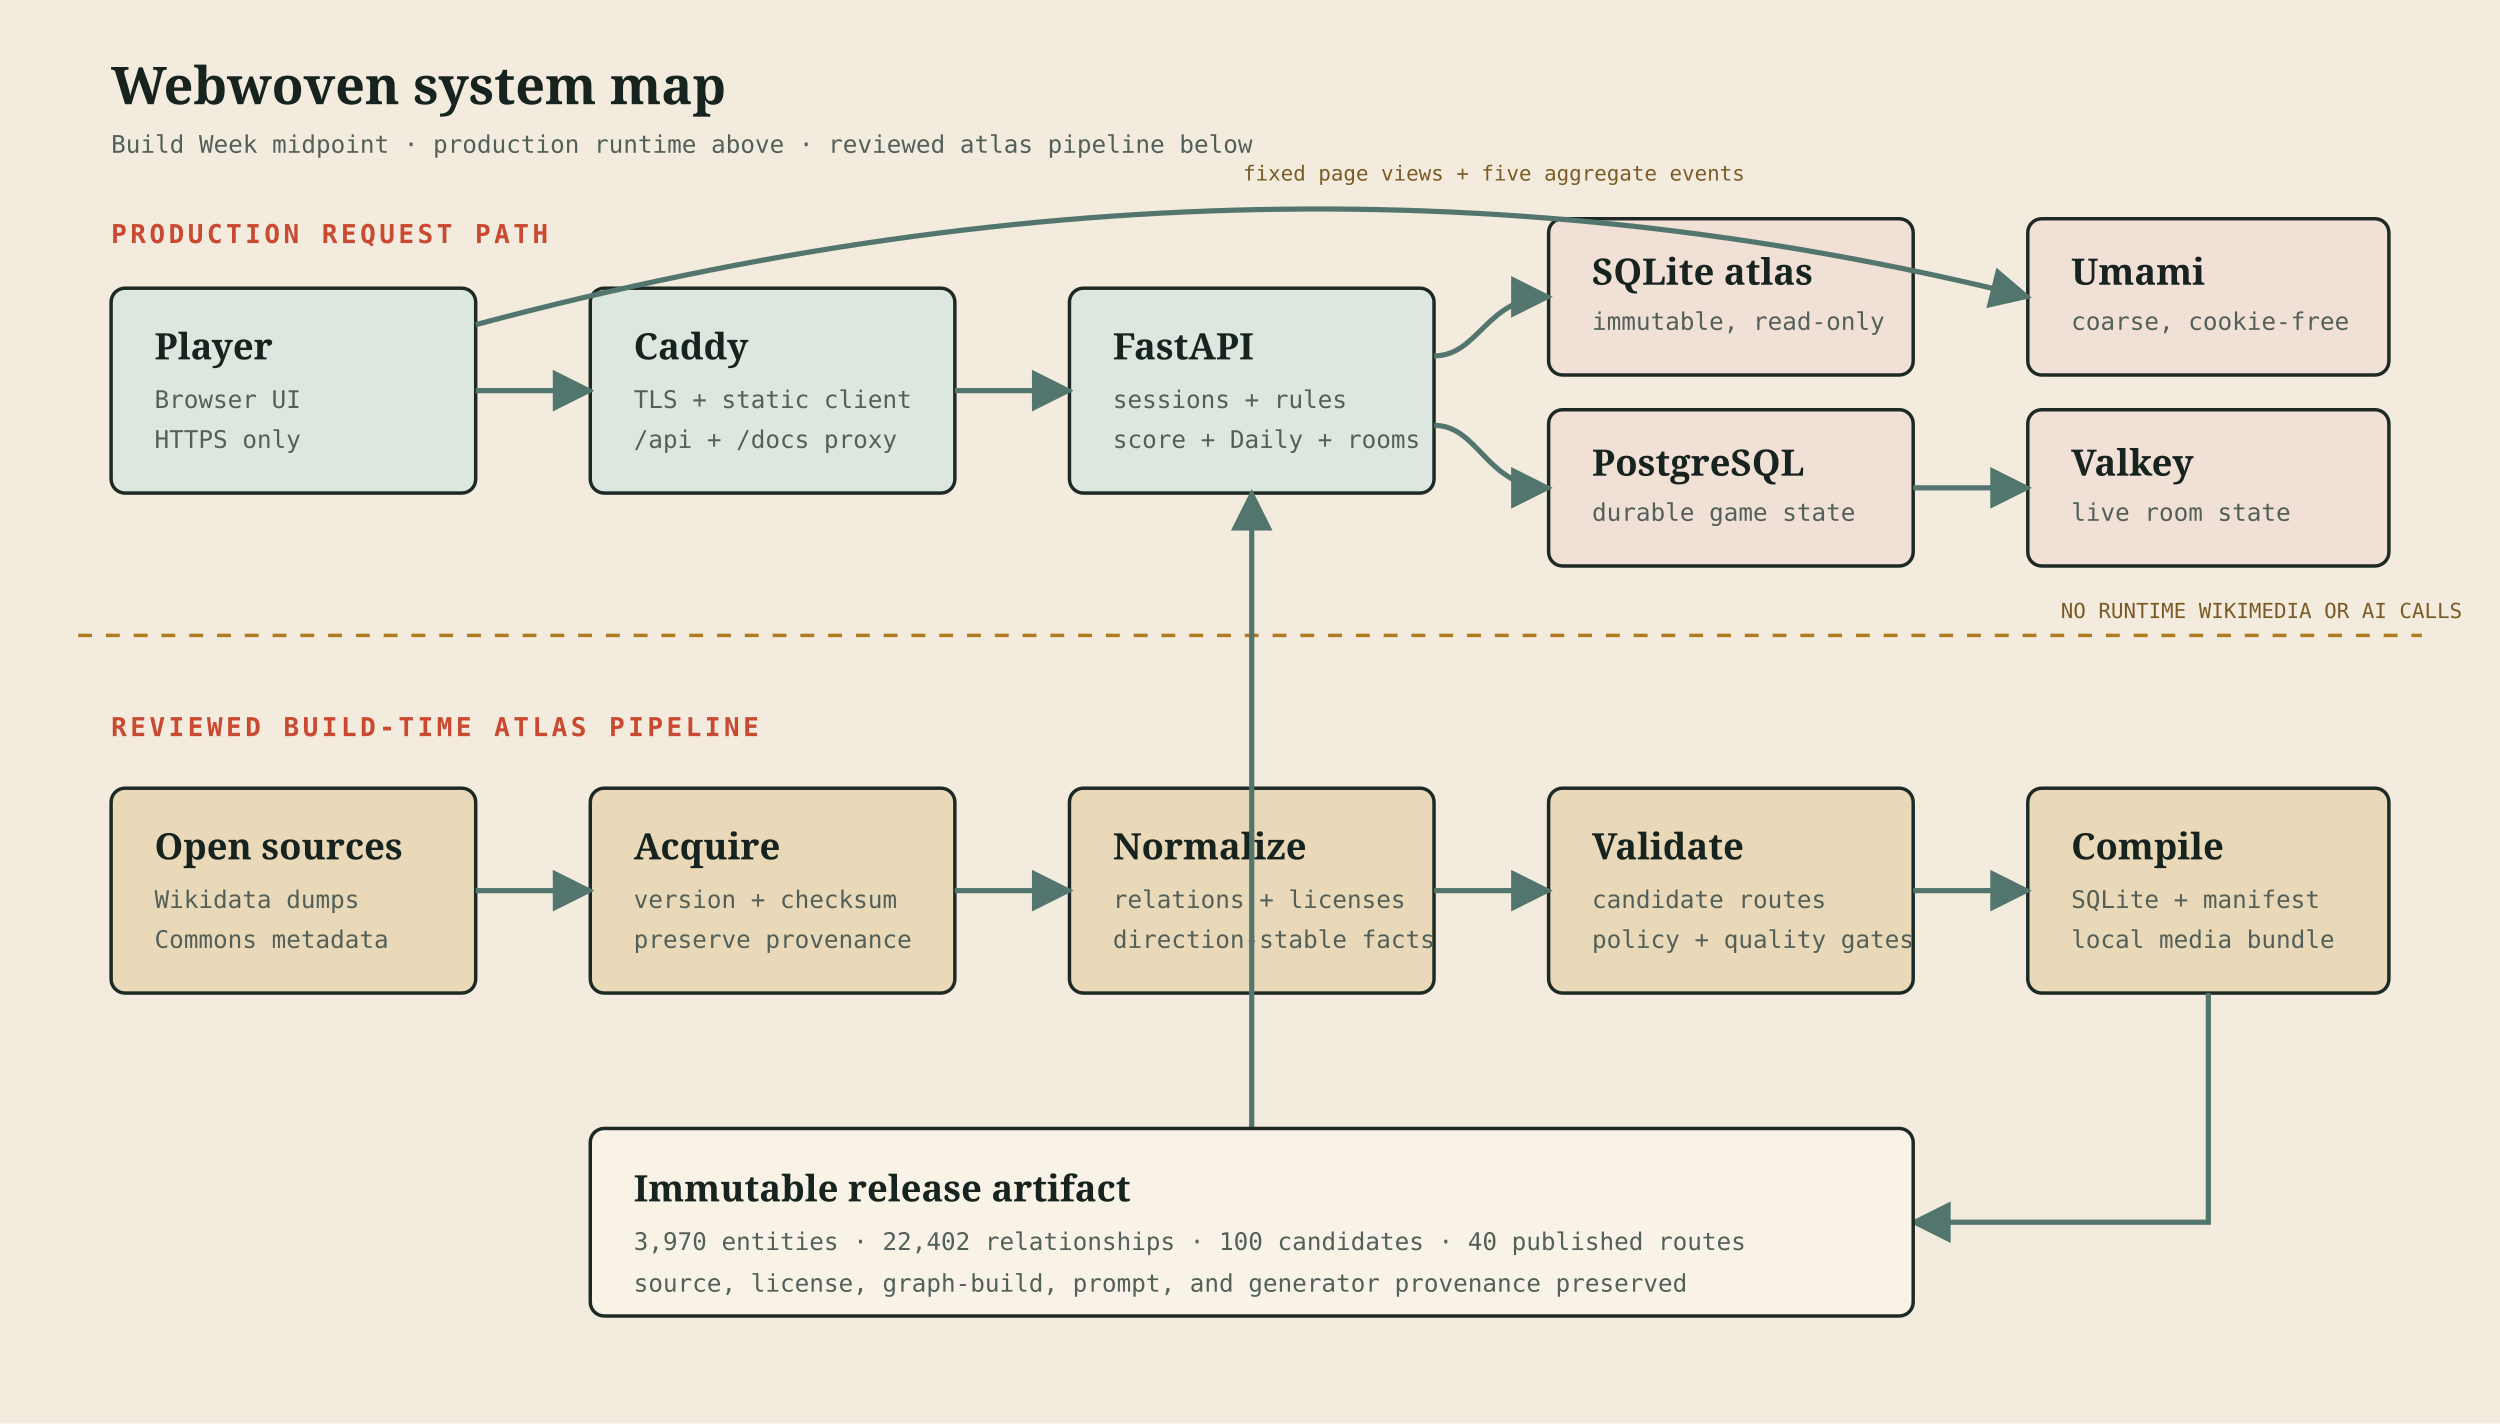
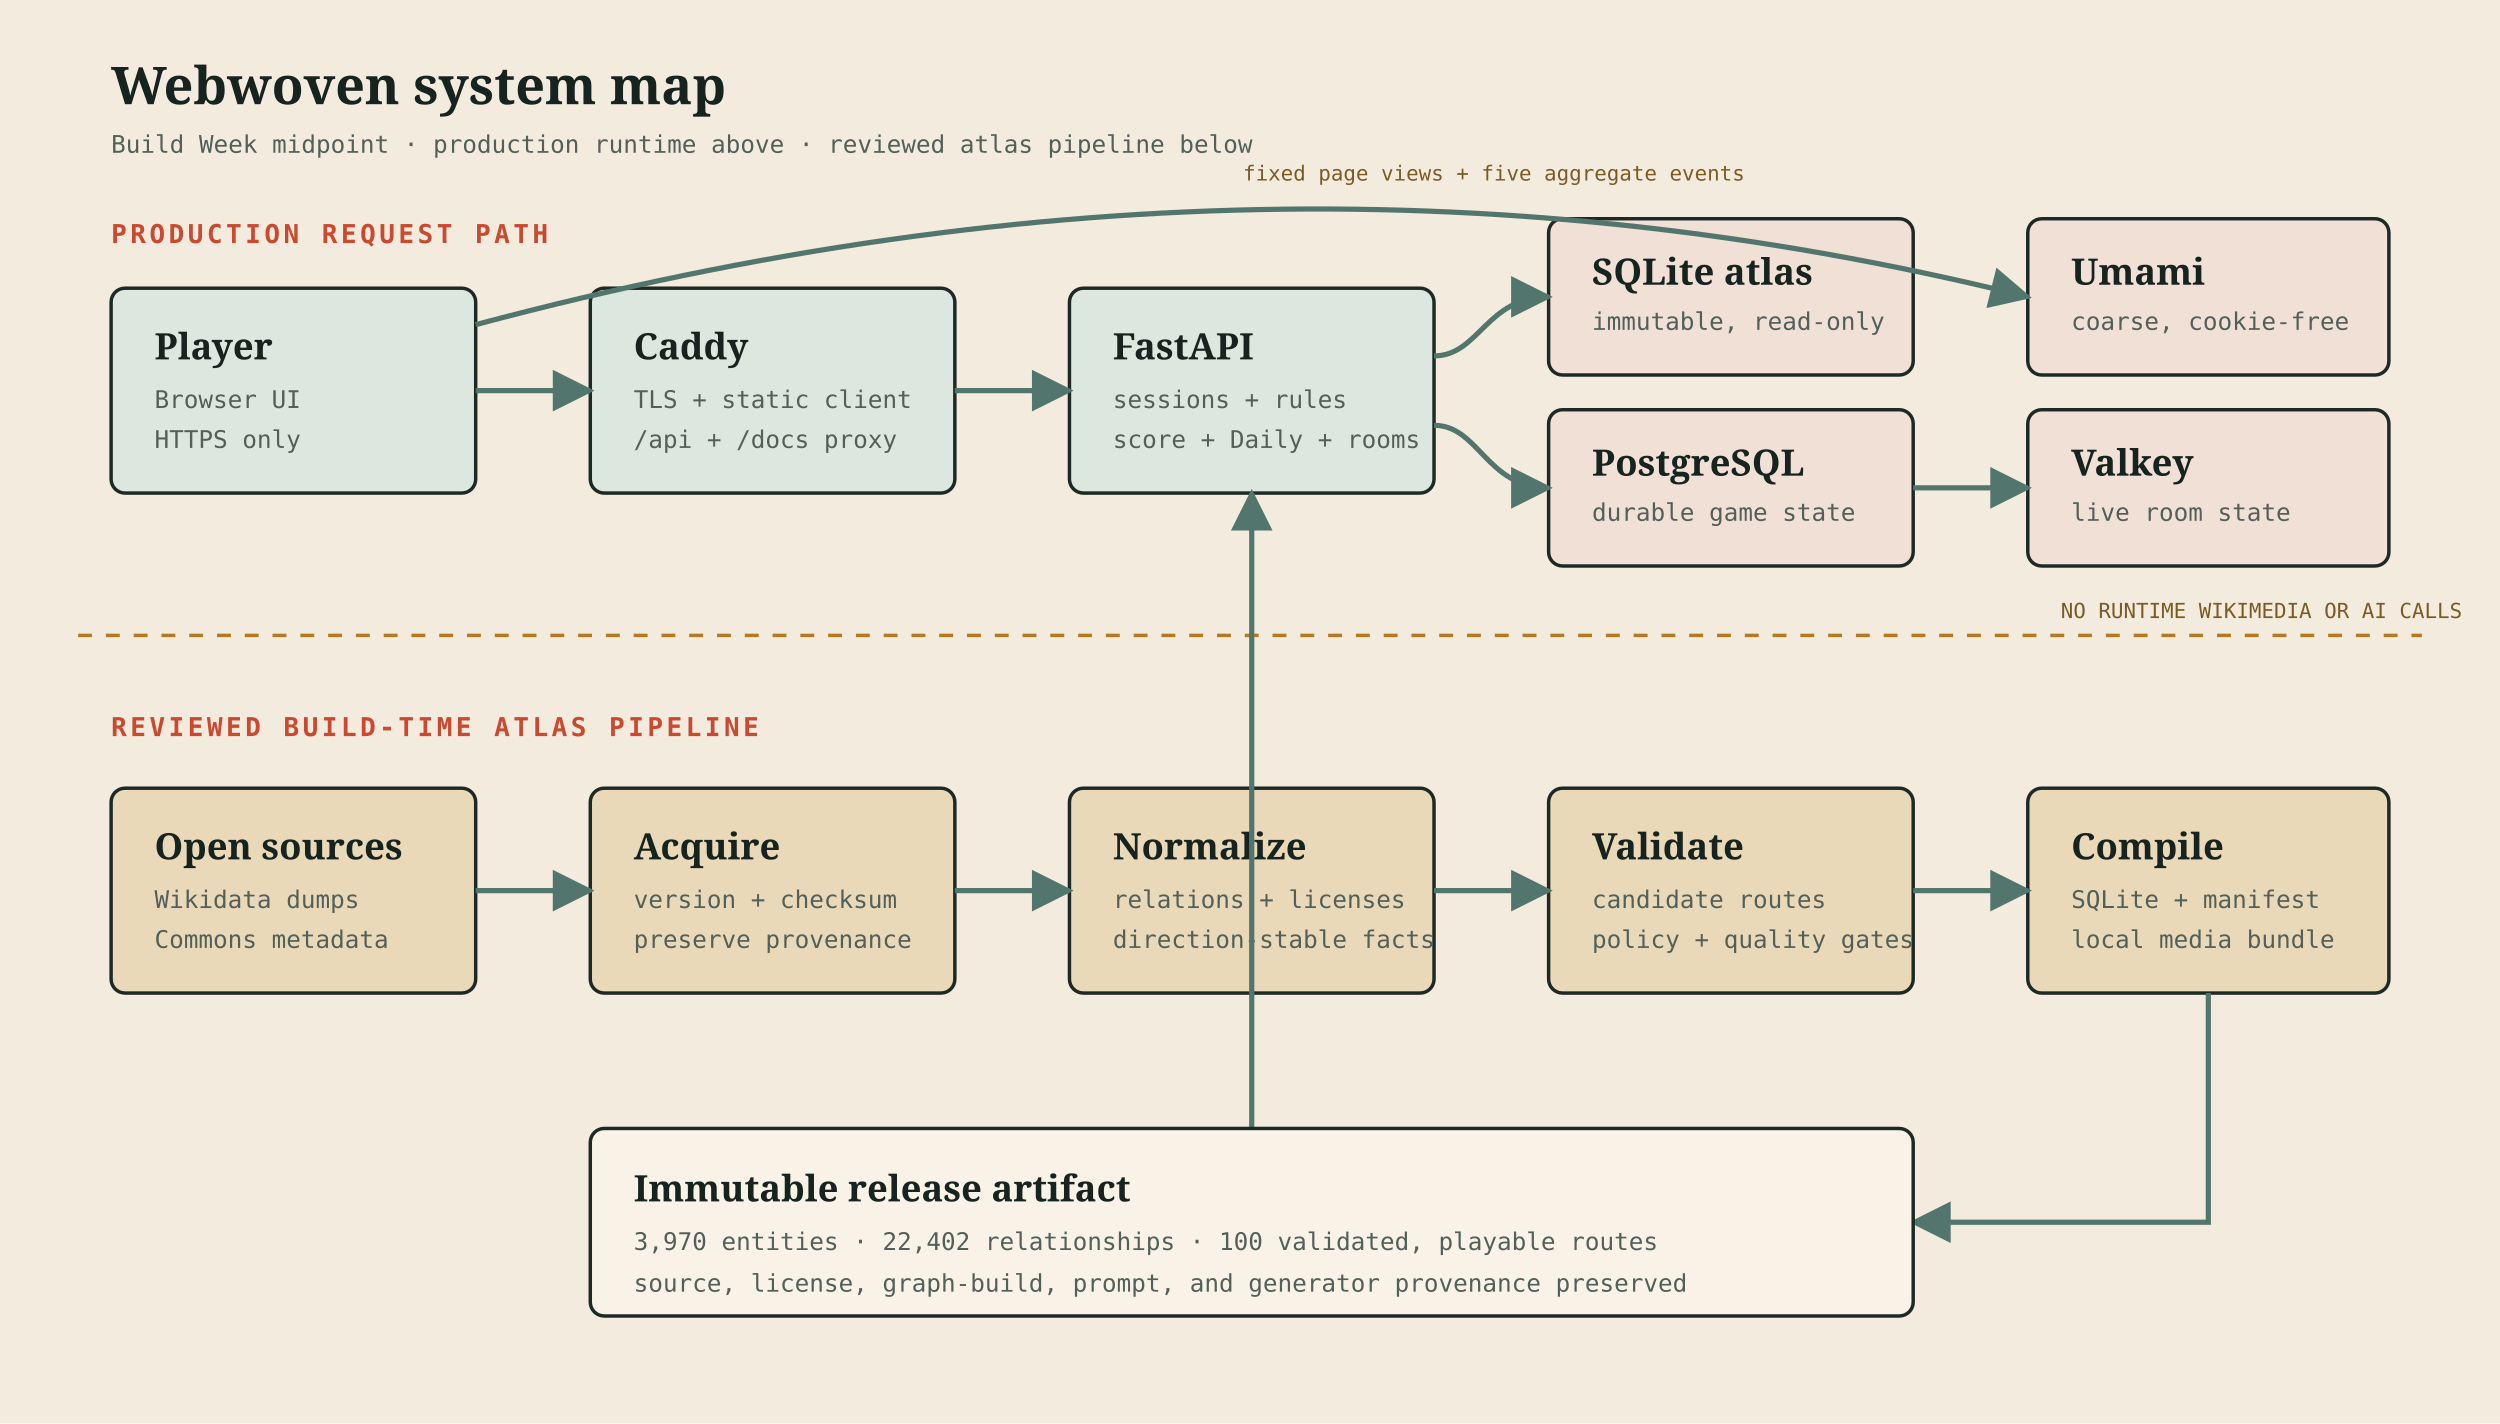
<svg xmlns="http://www.w3.org/2000/svg" width="1440" height="820" viewBox="0 0 1440 820" role="img" aria-labelledby="title description">
  <style>
    .background { fill: #f3ecde; }
    .panel { fill: #f8f2e7; stroke: #1c2924; stroke-width: 2; }
    .runtime { fill: #dce7df; }
    .build { fill: #ead9b8; }
    .store { fill: #f1e0d6; }
    .title { font: 700 30px Georgia, serif; fill: #17231f; }
    .section { font: 700 15px ui-monospace, SFMono-Regular, Menlo, monospace; letter-spacing: 2px; fill: #c94931; }
    .name { font: 700 21px Georgia, serif; fill: #17231f; }
    .copy { font: 14px ui-monospace, SFMono-Regular, Menlo, monospace; fill: #526059; }
    .arrow { fill: none; stroke: #52766d; stroke-width: 3; marker-end: url(#arrow); }
    .boundary { fill: none; stroke: #b17b20; stroke-width: 2; stroke-dasharray: 8 8; }
    .label { font: 12px ui-monospace, SFMono-Regular, Menlo, monospace; fill: #7a5b25; }
  </style>
  <defs>
    <marker id="arrow" viewBox="0 0 10 10" refX="9" refY="5" markerWidth="8" markerHeight="8" orient="auto-start-reverse">
      <path d="M 0 0 L 10 5 L 0 10 z" fill="#52766d" />
    </marker>
  </defs>
  <rect class="background" width="1440" height="820" />
  <text class="title" x="64" y="60">Webwoven system map</text>
  <text class="copy" x="64" y="88">Build Week midpoint · production runtime above · reviewed atlas pipeline below</text>
  <text class="section" x="64" y="140">PRODUCTION REQUEST PATH</text>
  <rect class="panel runtime" x="64" y="166" width="210" height="118" rx="8" />
  <text class="name" x="89" y="207">Player</text>
  <text class="copy" x="89" y="235">Browser UI</text>
  <text class="copy" x="89" y="258">HTTPS only</text>
  <rect class="panel runtime" x="340" y="166" width="210" height="118" rx="8" />
  <text class="name" x="365" y="207">Caddy</text>
  <text class="copy" x="365" y="235">TLS + static client</text>
  <text class="copy" x="365" y="258">/api + /docs proxy</text>
  <rect class="panel runtime" x="616" y="166" width="210" height="118" rx="8" />
  <text class="name" x="641" y="207">FastAPI</text>
  <text class="copy" x="641" y="235">sessions + rules</text>
  <text class="copy" x="641" y="258">score + Daily + rooms</text>
  <rect class="panel store" x="892" y="126" width="210" height="90" rx="8" />
  <text class="name" x="917" y="164">SQLite atlas</text>
  <text class="copy" x="917" y="190">immutable, read-only</text>
  <rect class="panel store" x="892" y="236" width="210" height="90" rx="8" />
  <text class="name" x="917" y="274">PostgreSQL</text>
  <text class="copy" x="917" y="300">durable game state</text>
  <rect class="panel store" x="1168" y="236" width="208" height="90" rx="8" />
  <text class="name" x="1193" y="274">Valkey</text>
  <text class="copy" x="1193" y="300">live room state</text>
  <rect class="panel store" x="1168" y="126" width="208" height="90" rx="8" />
  <text class="name" x="1193" y="164">Umami</text>
  <text class="copy" x="1193" y="190">coarse, cookie-free</text>
  <path class="arrow" d="M274 225 H340" />
  <path class="arrow" d="M550 225 H616" />
  <path class="arrow" d="M826 205 C852 205 856 171 892 171" />
  <path class="arrow" d="M826 245 C852 245 856 281 892 281" />
  <path class="arrow" d="M1102 281 H1168" />
  <path class="arrow" d="M274 187 C600 100 890 102 1168 171" />
  <text class="label" x="716" y="104">fixed page views + five aggregate events</text>
  <path class="boundary" d="M45 366 H1395" />
  <text class="label" x="1187" y="356">NO RUNTIME WIKIMEDIA OR AI CALLS</text>
  <text class="section" x="64" y="424">REVIEWED BUILD-TIME ATLAS PIPELINE</text>
  <rect class="panel build" x="64" y="454" width="210" height="118" rx="8" />
  <text class="name" x="89" y="495">Open sources</text>
  <text class="copy" x="89" y="523">Wikidata dumps</text>
  <text class="copy" x="89" y="546">Commons metadata</text>
  <rect class="panel build" x="340" y="454" width="210" height="118" rx="8" />
  <text class="name" x="365" y="495">Acquire</text>
  <text class="copy" x="365" y="523">version + checksum</text>
  <text class="copy" x="365" y="546">preserve provenance</text>
  <rect class="panel build" x="616" y="454" width="210" height="118" rx="8" />
  <text class="name" x="641" y="495">Normalize</text>
  <text class="copy" x="641" y="523">relations + licenses</text>
  <text class="copy" x="641" y="546">direction-stable facts</text>
  <rect class="panel build" x="892" y="454" width="210" height="118" rx="8" />
  <text class="name" x="917" y="495">Validate</text>
  <text class="copy" x="917" y="523">candidate routes</text>
  <text class="copy" x="917" y="546">policy + quality gates</text>
  <rect class="panel build" x="1168" y="454" width="208" height="118" rx="8" />
  <text class="name" x="1193" y="495">Compile</text>
  <text class="copy" x="1193" y="523">SQLite + manifest</text>
  <text class="copy" x="1193" y="546">local media bundle</text>
  <path class="arrow" d="M274 513 H340" />
  <path class="arrow" d="M550 513 H616" />
  <path class="arrow" d="M826 513 H892" />
  <path class="arrow" d="M1102 513 H1168" />
  <path class="arrow" d="M1272 572 V704 H1102" />
  <path class="arrow" d="M721 650 V284" />
  <rect class="panel" x="340" y="650" width="762" height="108" rx="8" />
  <text class="name" x="365" y="692">Immutable release artifact</text>
-   <text class="copy" x="365" y="720">3,970 entities · 22,402 relationships · 100 candidates · 40 published routes</text>
+   <text class="copy" x="365" y="720">3,970 entities · 22,402 relationships · 100 validated, playable routes</text>
  <text class="copy" x="365" y="744">source, license, graph-build, prompt, and generator provenance preserved</text>
</svg>
